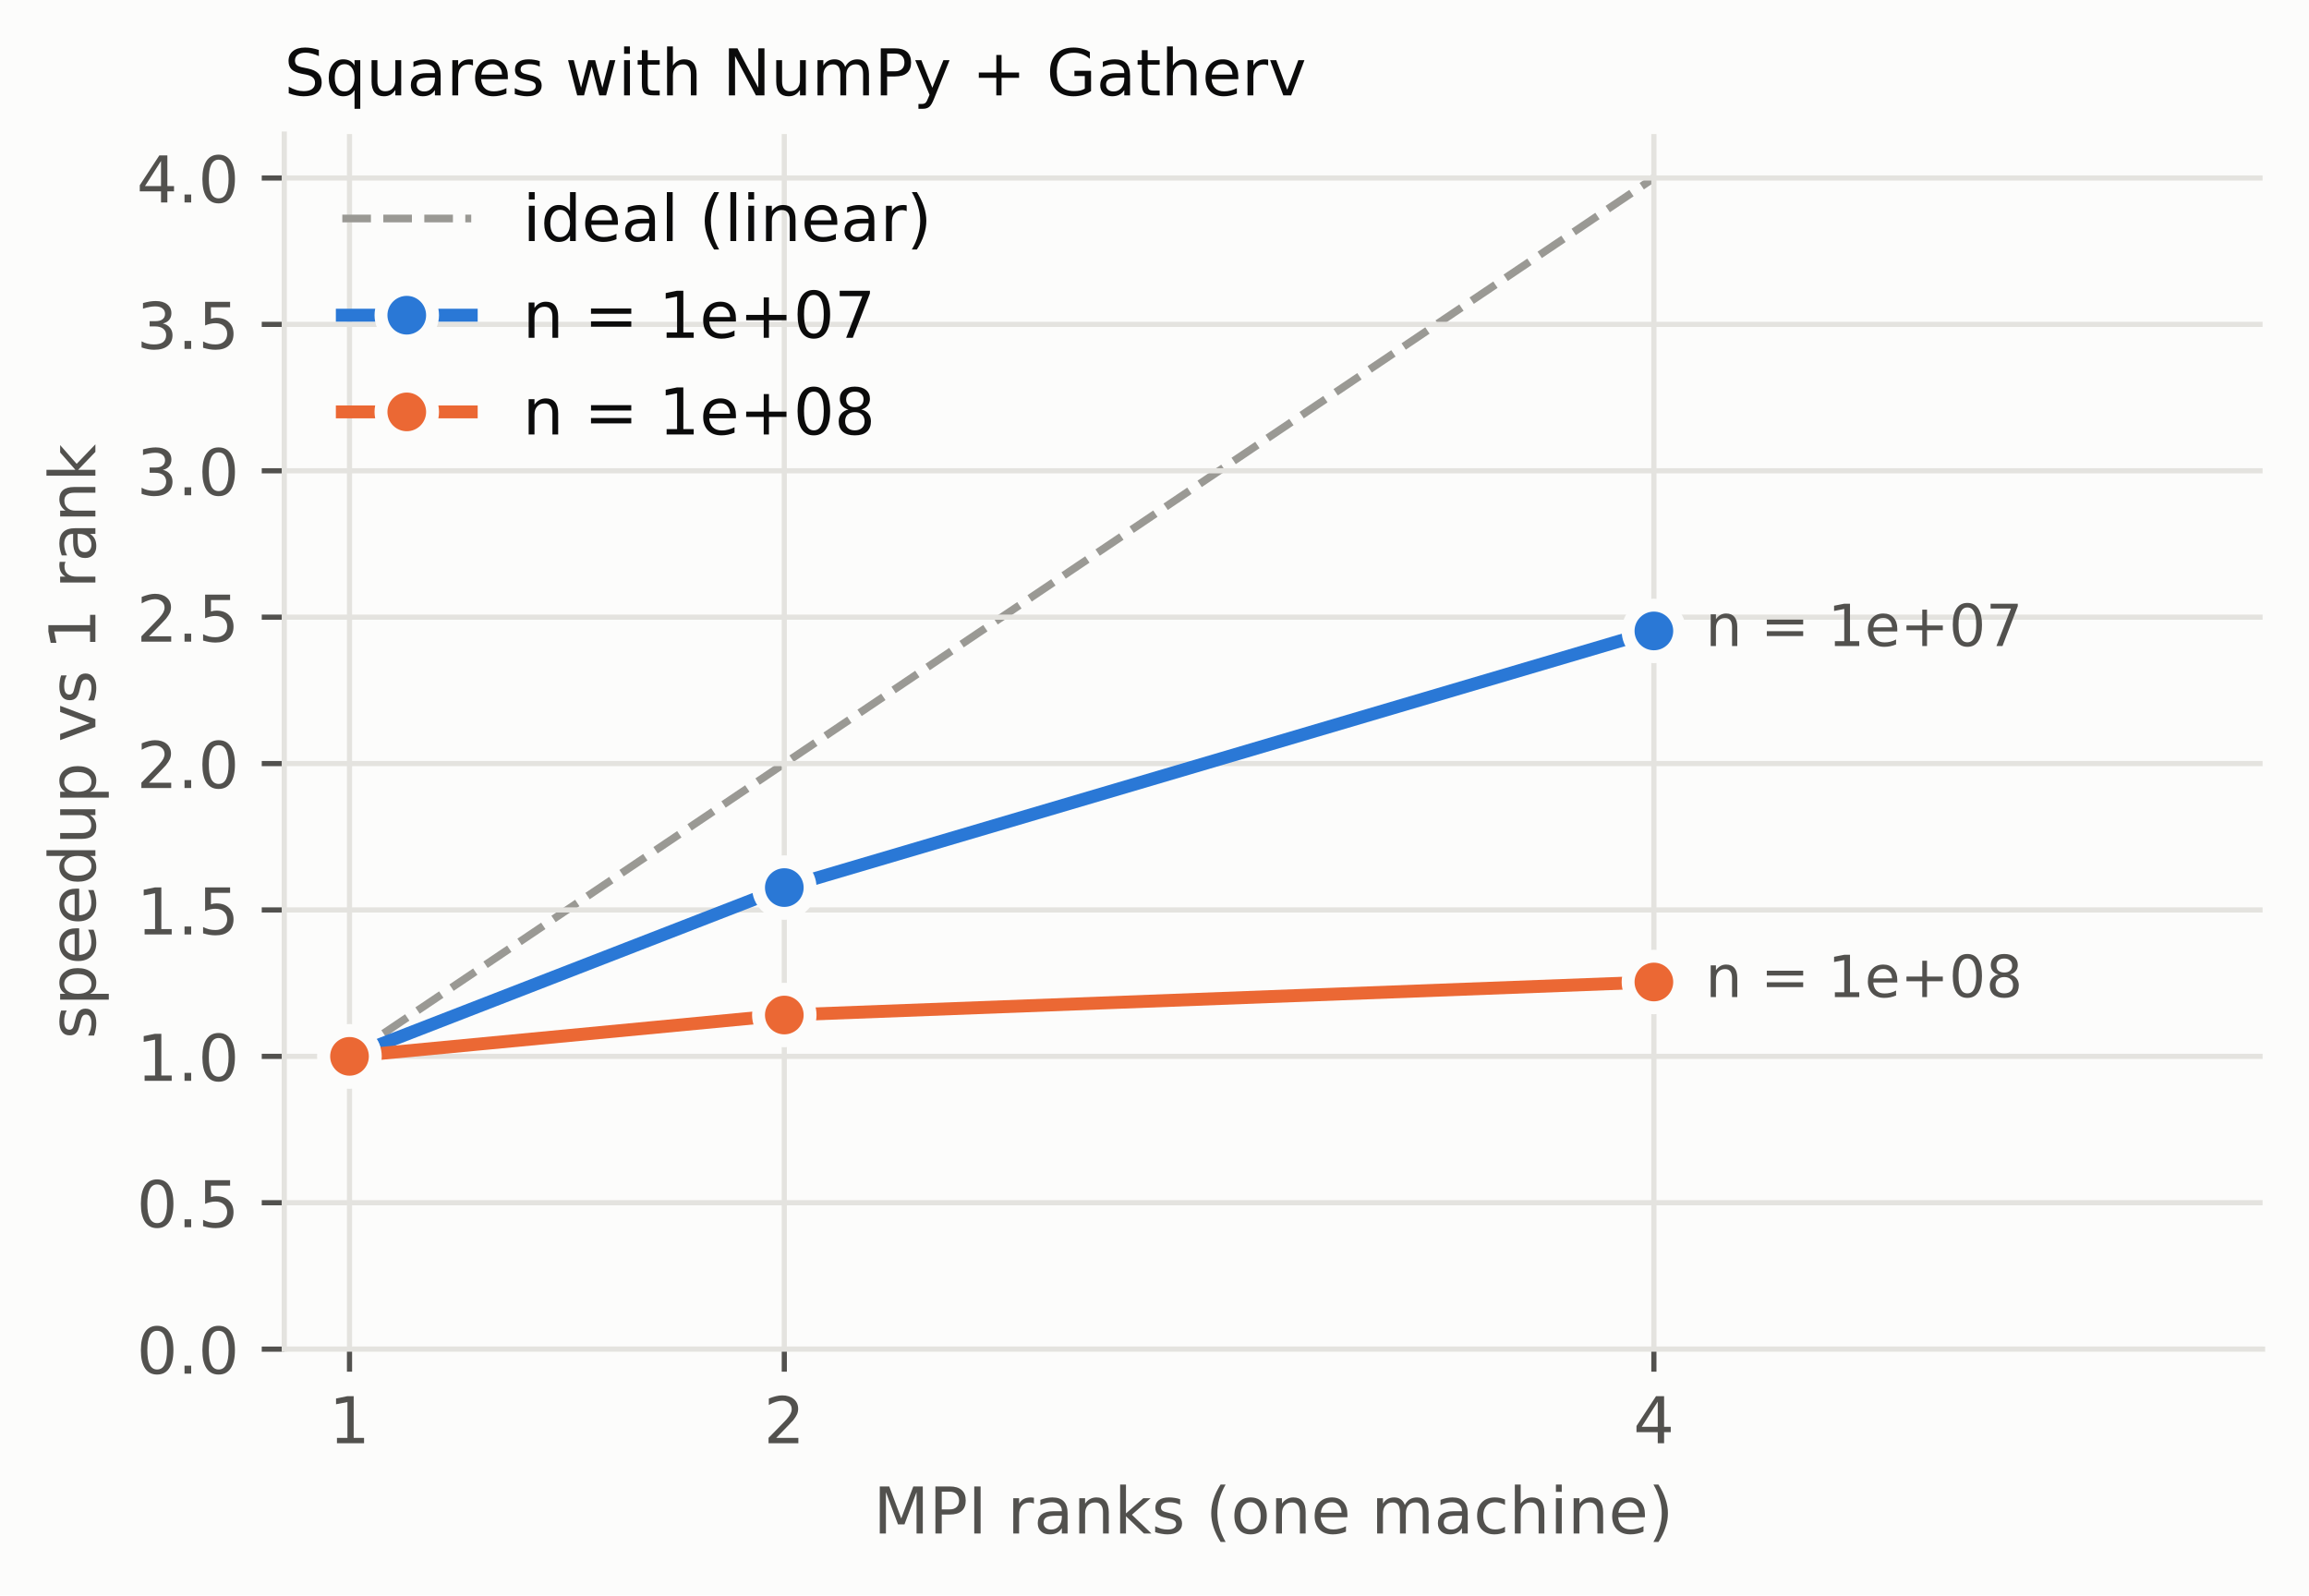
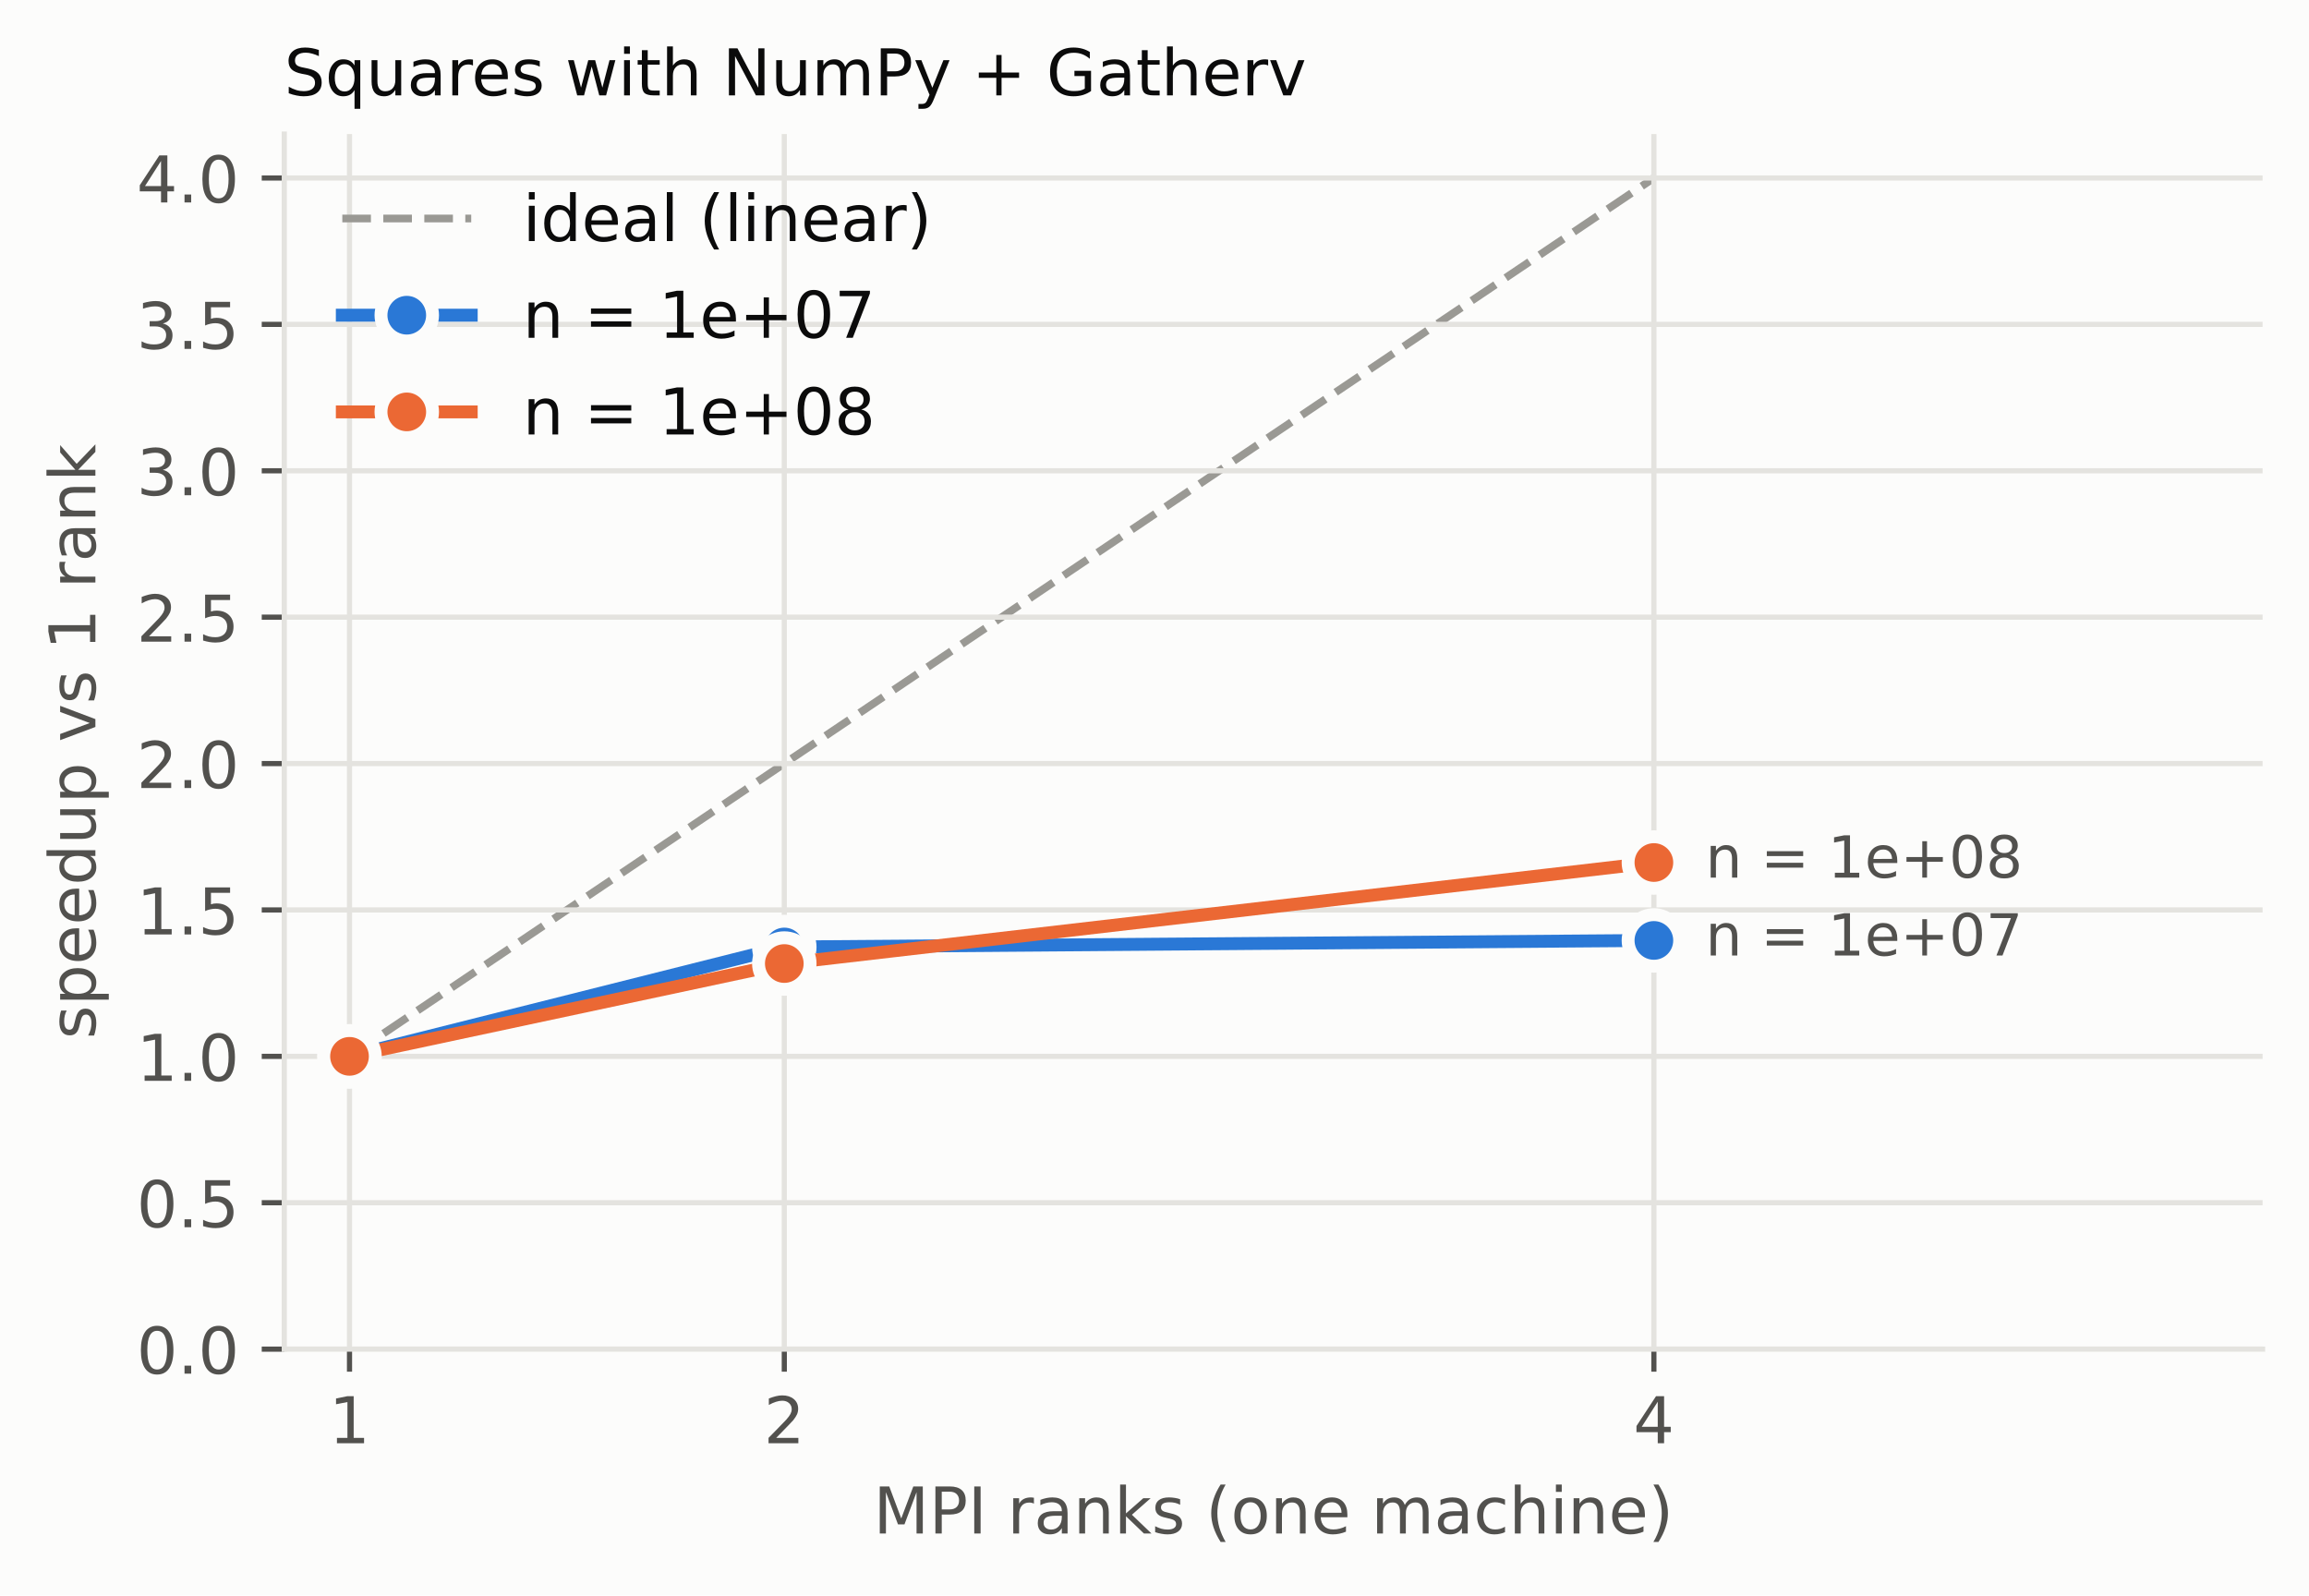
<svg xmlns="http://www.w3.org/2000/svg" xmlns:xlink="http://www.w3.org/1999/xlink" width="358.204pt" height="247.495pt" viewBox="0 0 358.204 247.495" version="1.1">
  <defs>
    <style type="text/css">*{stroke-linejoin: round; stroke-linecap: butt}</style>
  </defs>
  <g id="figure_1">
    <g id="patch_1">
      <path d="M 0 247.495  L 358.204 247.495  L 358.204 0  L 0 0  z " style="fill: #fcfcfb" />
    </g>
    <g id="axes_1">
      <g id="patch_2">
        <path d="M 44.104 209.294  L 351.004 209.294  L 351.004 20.798  L 44.104 20.798  z " style="fill: #fcfcfb" />
      </g>
      <g id="line2d_1">
        <path d="M 54.221 163.874  L 121.672 118.453  L 256.573 27.612  " clip-path="url(#pb2502d9fd7)" style="fill: none; stroke-dasharray: 4.44,1.92; stroke-dashoffset: 0; stroke: #9a9994; stroke-width: 1.2" />
      </g>
      <g id="matplotlib.axis_1">
        <g id="xtick_1">
          <g id="line2d_2">
            <path d="M 54.221 209.294  L 54.221 20.798  " clip-path="url(#pb2502d9fd7)" style="fill: none; stroke: #e4e3df; stroke-width: 0.8; stroke-linecap: square" />
          </g>
          <g id="line2d_3">
            <defs>
              <path id="mde899e0e46" d="M 0 0  L 0 3.5  " style="stroke: #52514e; stroke-width: 0.8" />
            </defs>
            <g>
              <use xlink:href="#mde899e0e46" x="54.221" y="209.294" style="fill: #52514e; stroke: #52514e; stroke-width: 0.8" />
            </g>
          </g>
          <g id="text_1">
            <text style="font-size: 10px; font-family: 'DejaVu Sans'; text-anchor: middle; fill: #52514e" x="54.221" y="223.892" transform="rotate(-0 54.22149 223.8921)">1</text>
          </g>
        </g>
        <g id="xtick_2">
          <g id="line2d_4">
            <path d="M 121.672 209.294  L 121.672 20.798  " clip-path="url(#pb2502d9fd7)" style="fill: none; stroke: #e4e3df; stroke-width: 0.8; stroke-linecap: square" />
          </g>
          <g id="line2d_5">
            <g>
              <use xlink:href="#mde899e0e46" x="121.672" y="209.294" style="fill: #52514e; stroke: #52514e; stroke-width: 0.8" />
            </g>
          </g>
          <g id="text_2">
            <text style="font-size: 10px; font-family: 'DejaVu Sans'; text-anchor: middle; fill: #52514e" x="121.672" y="223.892" transform="rotate(-0 121.672 223.8921)">2</text>
          </g>
        </g>
        <g id="xtick_3">
          <g id="line2d_6">
            <path d="M 256.573 209.294  L 256.573 20.798  " clip-path="url(#pb2502d9fd7)" style="fill: none; stroke: #e4e3df; stroke-width: 0.8; stroke-linecap: square" />
          </g>
          <g id="line2d_7">
            <g>
              <use xlink:href="#mde899e0e46" x="256.573" y="209.294" style="fill: #52514e; stroke: #52514e; stroke-width: 0.8" />
            </g>
          </g>
          <g id="text_3">
            <text style="font-size: 10px; font-family: 'DejaVu Sans'; text-anchor: middle; fill: #52514e" x="256.573" y="223.892" transform="rotate(-0 256.5731 223.8921)">4</text>
          </g>
        </g>
        <g id="text_4">
          <text style="font-size: 10px; font-family: 'DejaVu Sans'; text-anchor: middle; fill: #52514e" x="197.554" y="237.893" transform="rotate(-0 197.5539 237.8929)">MPI ranks (one machine)</text>
        </g>
      </g>
      <g id="matplotlib.axis_2">
        <g id="ytick_1">
          <g id="line2d_8">
            <path d="M 44.104 209.294  L 351.004 209.294  " clip-path="url(#pb2502d9fd7)" style="fill: none; stroke: #e4e3df; stroke-width: 0.8; stroke-linecap: square" />
          </g>
          <g id="line2d_9">
            <defs>
              <path id="mdd92d6c571" d="M 0 0  L -3.5 0  " style="stroke: #52514e; stroke-width: 0.8" />
            </defs>
            <g>
              <use xlink:href="#mdd92d6c571" x="44.104" y="209.294" style="fill: #52514e; stroke: #52514e; stroke-width: 0.8" />
            </g>
          </g>
          <g id="text_5">
            <text style="font-size: 10px; font-family: 'DejaVu Sans'; text-anchor: end; fill: #52514e" x="37.104" y="213.093" transform="rotate(-0 37.10391 213.0933)">0.0</text>
          </g>
        </g>
        <g id="ytick_2">
          <g id="line2d_10">
            <path d="M 44.104 186.584  L 351.004 186.584  " clip-path="url(#pb2502d9fd7)" style="fill: none; stroke: #e4e3df; stroke-width: 0.8; stroke-linecap: square" />
          </g>
          <g id="line2d_11">
            <g>
              <use xlink:href="#mdd92d6c571" x="44.104" y="186.584" style="fill: #52514e; stroke: #52514e; stroke-width: 0.8" />
            </g>
          </g>
          <g id="text_6">
            <text style="font-size: 10px; font-family: 'DejaVu Sans'; text-anchor: end; fill: #52514e" x="37.104" y="190.383" transform="rotate(-0 37.10391 190.3829)">0.5</text>
          </g>
        </g>
        <g id="ytick_3">
          <g id="line2d_12">
            <path d="M 44.104 163.874  L 351.004 163.874  " clip-path="url(#pb2502d9fd7)" style="fill: none; stroke: #e4e3df; stroke-width: 0.8; stroke-linecap: square" />
          </g>
          <g id="line2d_13">
            <g>
              <use xlink:href="#mdd92d6c571" x="44.104" y="163.874" style="fill: #52514e; stroke: #52514e; stroke-width: 0.8" />
            </g>
          </g>
          <g id="text_7">
            <text style="font-size: 10px; font-family: 'DejaVu Sans'; text-anchor: end; fill: #52514e" x="37.104" y="167.673" transform="rotate(-0 37.10391 167.6725)">1.0</text>
          </g>
        </g>
        <g id="ytick_4">
          <g id="line2d_14">
            <path d="M 44.104 141.163  L 351.004 141.163  " clip-path="url(#pb2502d9fd7)" style="fill: none; stroke: #e4e3df; stroke-width: 0.8; stroke-linecap: square" />
          </g>
          <g id="line2d_15">
            <g>
              <use xlink:href="#mdd92d6c571" x="44.104" y="141.163" style="fill: #52514e; stroke: #52514e; stroke-width: 0.8" />
            </g>
          </g>
          <g id="text_8">
            <text style="font-size: 10px; font-family: 'DejaVu Sans'; text-anchor: end; fill: #52514e" x="37.104" y="144.962" transform="rotate(-0 37.10391 144.9622)">1.5</text>
          </g>
        </g>
        <g id="ytick_5">
          <g id="line2d_16">
            <path d="M 44.104 118.453  L 351.004 118.453  " clip-path="url(#pb2502d9fd7)" style="fill: none; stroke: #e4e3df; stroke-width: 0.8; stroke-linecap: square" />
          </g>
          <g id="line2d_17">
            <g>
              <use xlink:href="#mdd92d6c571" x="44.104" y="118.453" style="fill: #52514e; stroke: #52514e; stroke-width: 0.8" />
            </g>
          </g>
          <g id="text_9">
            <text style="font-size: 10px; font-family: 'DejaVu Sans'; text-anchor: end; fill: #52514e" x="37.104" y="122.252" transform="rotate(-0 37.10391 122.2518)">2.0</text>
          </g>
        </g>
        <g id="ytick_6">
          <g id="line2d_18">
            <path d="M 44.104 95.743  L 351.004 95.743  " clip-path="url(#pb2502d9fd7)" style="fill: none; stroke: #e4e3df; stroke-width: 0.8; stroke-linecap: square" />
          </g>
          <g id="line2d_19">
            <g>
              <use xlink:href="#mdd92d6c571" x="44.104" y="95.743" style="fill: #52514e; stroke: #52514e; stroke-width: 0.8" />
            </g>
          </g>
          <g id="text_10">
            <text style="font-size: 10px; font-family: 'DejaVu Sans'; text-anchor: end; fill: #52514e" x="37.104" y="99.541" transform="rotate(-0 37.10391 99.54146)">2.5</text>
          </g>
        </g>
        <g id="ytick_7">
          <g id="line2d_20">
            <path d="M 44.104 73.032  L 351.004 73.032  " clip-path="url(#pb2502d9fd7)" style="fill: none; stroke: #e4e3df; stroke-width: 0.8; stroke-linecap: square" />
          </g>
          <g id="line2d_21">
            <g>
              <use xlink:href="#mdd92d6c571" x="44.104" y="73.032" style="fill: #52514e; stroke: #52514e; stroke-width: 0.8" />
            </g>
          </g>
          <g id="text_11">
            <text style="font-size: 10px; font-family: 'DejaVu Sans'; text-anchor: end; fill: #52514e" x="37.104" y="76.831" transform="rotate(-0 37.10391 76.8311)">3.0</text>
          </g>
        </g>
        <g id="ytick_8">
          <g id="line2d_22">
            <path d="M 44.104 50.322  L 351.004 50.322  " clip-path="url(#pb2502d9fd7)" style="fill: none; stroke: #e4e3df; stroke-width: 0.8; stroke-linecap: square" />
          </g>
          <g id="line2d_23">
            <g>
              <use xlink:href="#mdd92d6c571" x="44.104" y="50.322" style="fill: #52514e; stroke: #52514e; stroke-width: 0.8" />
            </g>
          </g>
          <g id="text_12">
            <text style="font-size: 10px; font-family: 'DejaVu Sans'; text-anchor: end; fill: #52514e" x="37.104" y="54.121" transform="rotate(-0 37.10391 54.12074)">3.5</text>
          </g>
        </g>
        <g id="ytick_9">
          <g id="line2d_24">
            <path d="M 44.104 27.612  L 351.004 27.612  " clip-path="url(#pb2502d9fd7)" style="fill: none; stroke: #e4e3df; stroke-width: 0.8; stroke-linecap: square" />
          </g>
          <g id="line2d_25">
            <g>
              <use xlink:href="#mdd92d6c571" x="44.104" y="27.612" style="fill: #52514e; stroke: #52514e; stroke-width: 0.8" />
            </g>
          </g>
          <g id="text_13">
            <text style="font-size: 10px; font-family: 'DejaVu Sans'; text-anchor: end; fill: #52514e" x="37.104" y="31.41" transform="rotate(-0 37.10391 31.41037)">4.0</text>
          </g>
        </g>
        <g id="text_14">
          <text style="font-size: 10px; font-family: 'DejaVu Sans'; text-anchor: middle; fill: #52514e" x="14.798" y="115.046" transform="rotate(-90 14.79844 115.0464)">speedup vs 1 rank</text>
        </g>
      </g>
      <g id="patch_3">
        <path d="M 44.104 209.294  L 44.104 20.798  " style="fill: none; stroke: #e4e3df; stroke-width: 0.8; stroke-linejoin: miter; stroke-linecap: square" />
      </g>
      <g id="patch_4">
        <path d="M 44.104 209.294  L 351.004 209.294  " style="fill: none; stroke: #e4e3df; stroke-width: 0.8; stroke-linejoin: miter; stroke-linecap: square" />
      </g>
      <g id="line2d_26">
-         <path d="M 54.221 163.874  L 121.672 137.692  L 256.573 97.878  " clip-path="url(#pb2502d9fd7)" style="fill: none; stroke: #2a78d6; stroke-width: 2; stroke-linecap: square" />
+         <path d="M 54.221 163.874  L 121.672 146.909  L 256.573 145.891  " clip-path="url(#pb2502d9fd7)" style="fill: none; stroke: #2a78d6; stroke-width: 2; stroke-linecap: square" />
        <defs>
          <path id="mf35b9502aa" d="M 0 4  C 1.061 4 2.078 3.579 2.828 2.828  C 3.579 2.078 4 1.061 4 0  C 4 -1.061 3.579 -2.078 2.828 -2.828  C 2.078 -3.579 1.061 -4 0 -4  C -1.061 -4 -2.078 -3.579 -2.828 -2.828  C -3.579 -2.078 -4 -1.061 -4 0  C -4 1.061 -3.579 2.078 -2.828 2.828  C -2.078 3.579 -1.061 4 0 4  z " style="stroke: #fcfcfb; stroke-width: 2" />
        </defs>
        <g clip-path="url(#pb2502d9fd7)">
          <use xlink:href="#mf35b9502aa" x="54.221" y="163.874" style="fill: #2a78d6; stroke: #fcfcfb; stroke-width: 2" />
-           <use xlink:href="#mf35b9502aa" x="121.672" y="137.692" style="fill: #2a78d6; stroke: #fcfcfb; stroke-width: 2" />
-           <use xlink:href="#mf35b9502aa" x="256.573" y="97.878" style="fill: #2a78d6; stroke: #fcfcfb; stroke-width: 2" />
+           <use xlink:href="#mf35b9502aa" x="121.672" y="146.909" style="fill: #2a78d6; stroke: #fcfcfb; stroke-width: 2" />
+           <use xlink:href="#mf35b9502aa" x="256.573" y="145.891" style="fill: #2a78d6; stroke: #fcfcfb; stroke-width: 2" />
        </g>
      </g>
      <g id="text_15">
-         <text style="font-size: 9px; font-family: 'DejaVu Sans'; text-anchor: start; fill: #52514e" x="264.573" y="100.216" transform="rotate(-0 264.5731 100.2159)">n = 1e+07</text>
+         <text style="font-size: 9px; font-family: 'DejaVu Sans'; text-anchor: start; fill: #52514e" x="264.573" y="148.229" transform="rotate(-0 264.5731 148.2287)">n = 1e+07</text>
      </g>
      <g id="line2d_27">
-         <path d="M 54.221 163.874  L 121.672 157.464  L 256.573 152.339  " clip-path="url(#pb2502d9fd7)" style="fill: none; stroke: #eb6834; stroke-width: 2; stroke-linecap: square" />
+         <path d="M 54.221 163.874  L 121.672 149.476  L 256.573 133.805  " clip-path="url(#pb2502d9fd7)" style="fill: none; stroke: #eb6834; stroke-width: 2; stroke-linecap: square" />
        <defs>
          <path id="mecc8dfacef" d="M 0 4  C 1.061 4 2.078 3.579 2.828 2.828  C 3.579 2.078 4 1.061 4 0  C 4 -1.061 3.579 -2.078 2.828 -2.828  C 2.078 -3.579 1.061 -4 0 -4  C -1.061 -4 -2.078 -3.579 -2.828 -2.828  C -3.579 -2.078 -4 -1.061 -4 0  C -4 1.061 -3.579 2.078 -2.828 2.828  C -2.078 3.579 -1.061 4 0 4  z " style="stroke: #fcfcfb; stroke-width: 2" />
        </defs>
        <g clip-path="url(#pb2502d9fd7)">
          <use xlink:href="#mecc8dfacef" x="54.221" y="163.874" style="fill: #eb6834; stroke: #fcfcfb; stroke-width: 2" />
-           <use xlink:href="#mecc8dfacef" x="121.672" y="157.464" style="fill: #eb6834; stroke: #fcfcfb; stroke-width: 2" />
-           <use xlink:href="#mecc8dfacef" x="256.573" y="152.339" style="fill: #eb6834; stroke: #fcfcfb; stroke-width: 2" />
+           <use xlink:href="#mecc8dfacef" x="121.672" y="149.476" style="fill: #eb6834; stroke: #fcfcfb; stroke-width: 2" />
+           <use xlink:href="#mecc8dfacef" x="256.573" y="133.805" style="fill: #eb6834; stroke: #fcfcfb; stroke-width: 2" />
        </g>
      </g>
      <g id="text_16">
-         <text style="font-size: 9px; font-family: 'DejaVu Sans'; text-anchor: start; fill: #52514e" x="264.573" y="154.677" transform="rotate(-0 264.5731 154.6773)">n = 1e+08</text>
+         <text style="font-size: 9px; font-family: 'DejaVu Sans'; text-anchor: start; fill: #52514e" x="264.573" y="136.143" transform="rotate(-0 264.5731 136.1425)">n = 1e+08</text>
      </g>
      <g id="text_17">
        <text style="font-size: 10px; font-family: 'DejaVu Sans'; text-anchor: start; fill: #0b0b0b" x="44.104" y="14.798" transform="rotate(-0 44.10391 14.79844)">Squares with NumPy + Gatherv</text>
      </g>
      <g id="legend_1">
        <g id="line2d_28">
          <path d="M 53.104 33.897  L 63.104 33.897  L 73.104 33.897  " style="fill: none; stroke-dasharray: 4.44,1.92; stroke-dashoffset: 0; stroke: #9a9994; stroke-width: 1.2" />
        </g>
        <g id="text_18">
          <text style="font-size: 10px; font-family: 'DejaVu Sans'; text-anchor: start; fill: #0b0b0b" x="81.104" y="37.397" transform="rotate(-0 81.10391 37.39688)">ideal (linear)</text>
        </g>
        <g id="line2d_29">
          <path d="M 53.104 48.898  L 63.104 48.898  L 73.104 48.898  " style="fill: none; stroke: #2a78d6; stroke-width: 2; stroke-linecap: square" />
          <g>
            <use xlink:href="#mf35b9502aa" x="63.104" y="48.898" style="fill: #2a78d6; stroke: #fcfcfb; stroke-width: 2" />
          </g>
        </g>
        <g id="text_19">
          <text style="font-size: 10px; font-family: 'DejaVu Sans'; text-anchor: start; fill: #0b0b0b" x="81.104" y="52.398" transform="rotate(-0 81.10391 52.39766)">n = 1e+07</text>
        </g>
        <g id="line2d_30">
          <path d="M 53.104 63.898  L 63.104 63.898  L 73.104 63.898  " style="fill: none; stroke: #eb6834; stroke-width: 2; stroke-linecap: square" />
          <g>
            <use xlink:href="#mecc8dfacef" x="63.104" y="63.898" style="fill: #eb6834; stroke: #fcfcfb; stroke-width: 2" />
          </g>
        </g>
        <g id="text_20">
          <text style="font-size: 10px; font-family: 'DejaVu Sans'; text-anchor: start; fill: #0b0b0b" x="81.104" y="67.398" transform="rotate(-0 81.10391 67.39844)">n = 1e+08</text>
        </g>
      </g>
    </g>
  </g>
  <defs>
    <clipPath id="pb2502d9fd7">
      <rect x="44.104" y="20.798" width="306.9" height="188.496" />
    </clipPath>
  </defs>
</svg>
